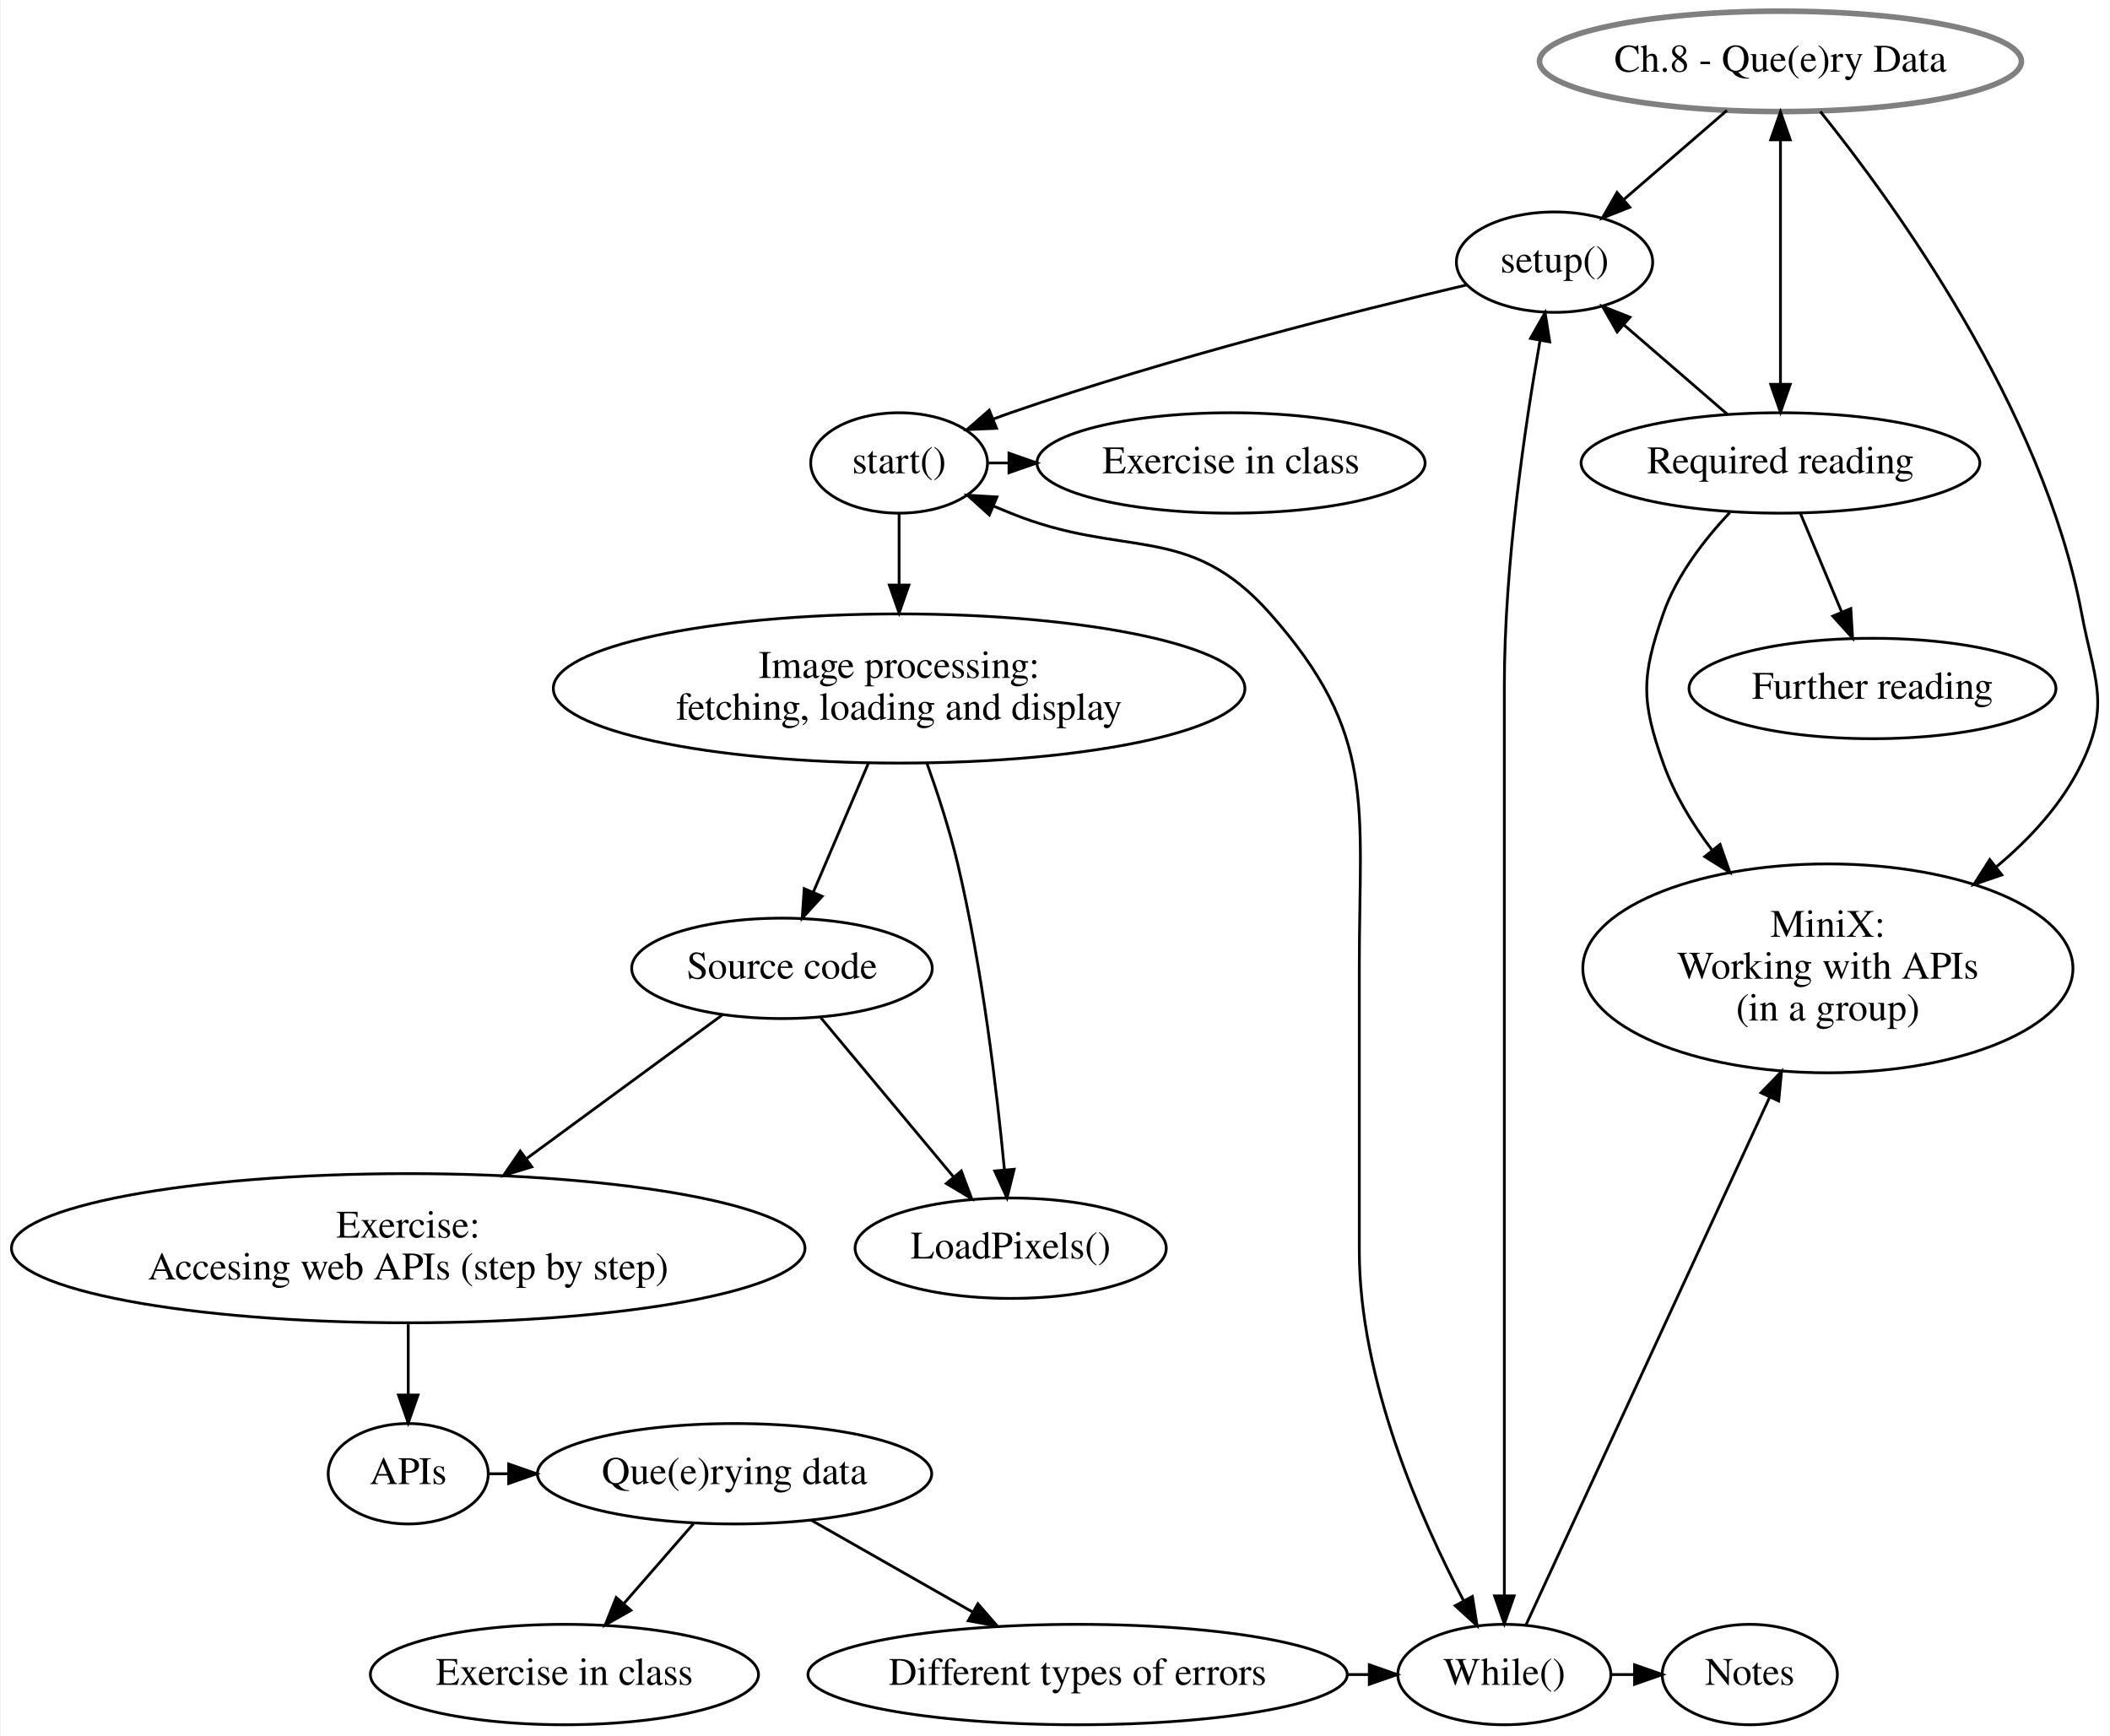
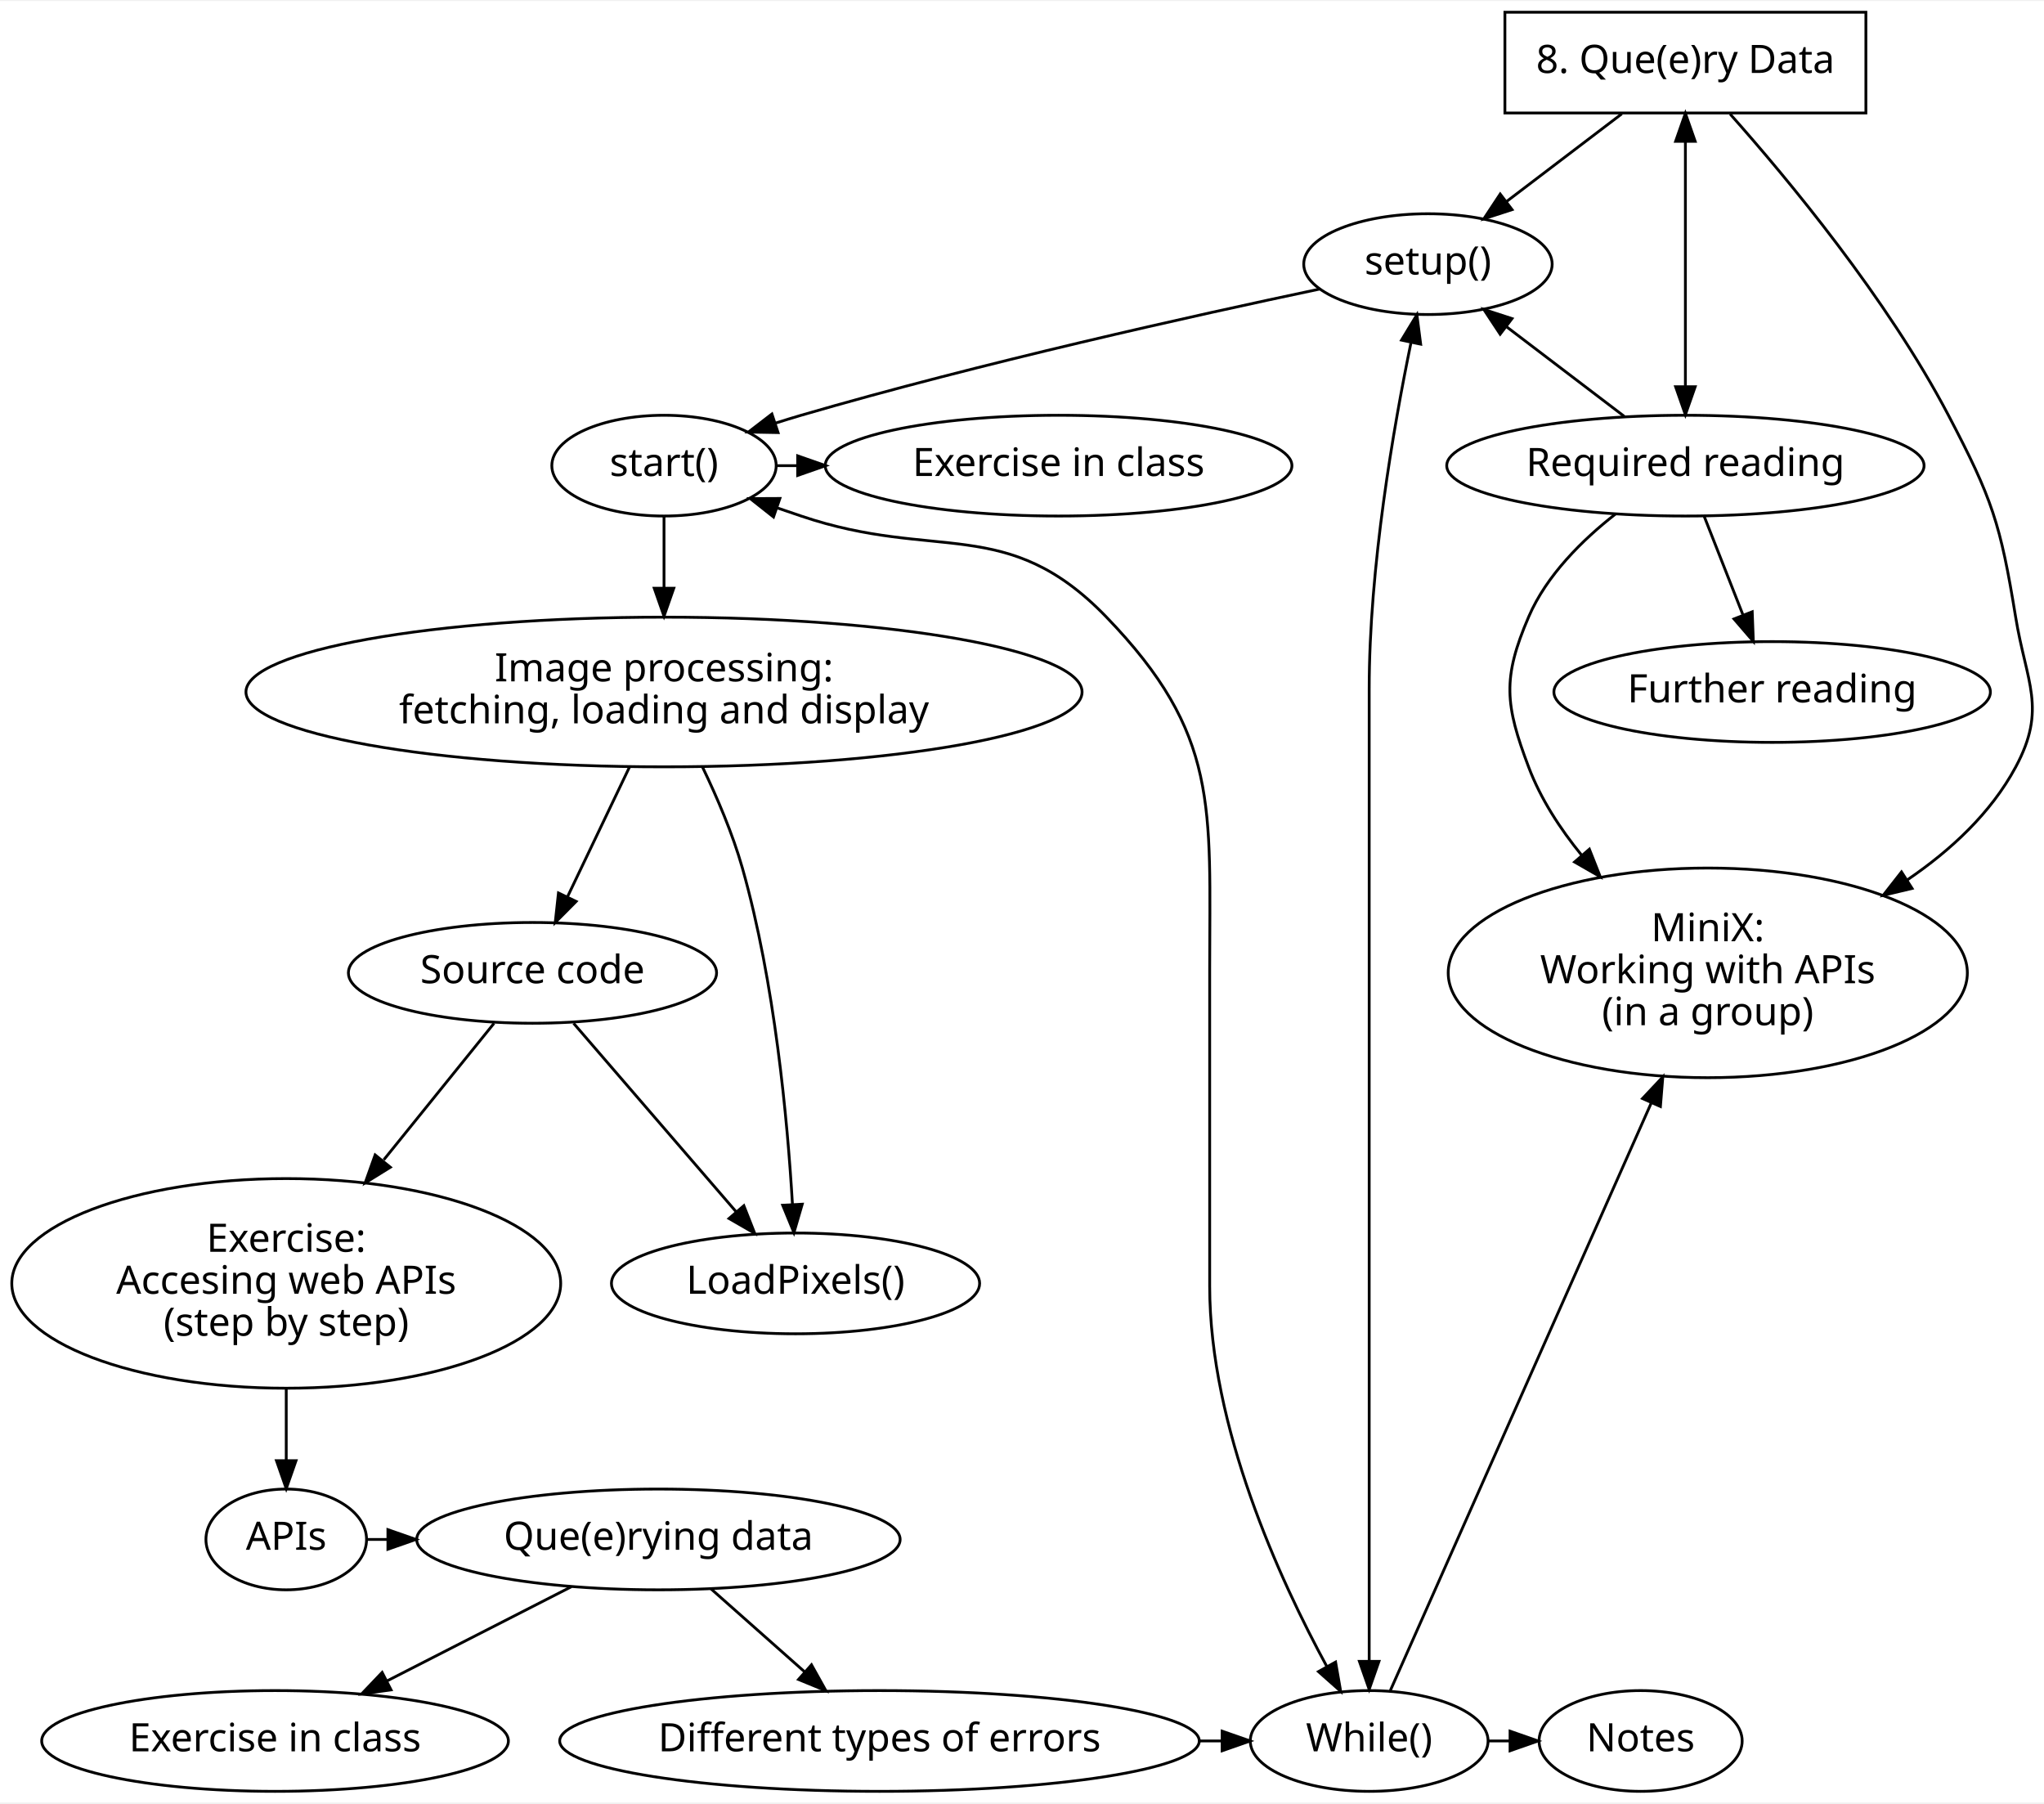
- <svg xmlns="http://www.w3.org/2000/svg" width="756pt" height="622pt" viewBox="0.00 0.00 756.04 622.43">
-   <g id="graph0" class="graph" transform="scale(1 1) rotate(0) translate(4 618.434)">
-     <polygon fill="white" stroke="none" points="-4,4 -4,-618.434 752.042,-618.434 752.042,4 -4,4" />
+ <svg xmlns="http://www.w3.org/2000/svg" width="730pt" height="644pt" viewBox="0.00 0.00 730.44 643.65">
+   <g id="graph0" class="graph" transform="scale(1 1) rotate(0) translate(4 639.65)">
+     <polygon fill="white" stroke="transparent" points="-4,4 -4,-639.65 726.44,-639.65 726.44,4 -4,4" />
    <g id="node1" class="node">
-       <ellipse fill="none" stroke="grey" stroke-width="2" cx="634.128" cy="-596.434" rx="86.385" ry="18" />
-       <text text-anchor="middle" x="634.128" y="-592.734" font-family="Times,serif" font-size="14.00">Ch.8 - Que(e)ry Data</text>
+       <polygon fill="none" stroke="black" points="662.79,-635.65 533.79,-635.65 533.79,-599.65 662.79,-599.65 662.79,-635.65" />
+       <text text-anchor="middle" x="598.29" y="-613.95" font-family="Hershey-Noailles-help-me" font-size="14.00">8. Que(e)ry Data</text>
    </g>
    <g id="node2" class="node">
-       <ellipse fill="none" stroke="black" cx="553.128" cy="-524.434" rx="35.194" ry="18" />
-       <text text-anchor="middle" x="553.128" y="-520.734" font-family="Times,serif" font-size="14.00">setup()</text>
+       <ellipse fill="none" stroke="black" cx="506.29" cy="-545.65" rx="44.39" ry="18" />
+       <text text-anchor="middle" x="506.29" y="-541.95" font-family="Hershey-Noailles-help-me" font-size="14.00">setup()</text>
    </g>
    <g id="edge1" class="edge">
-       <path fill="none" stroke="black" d="M614.933,-578.845C603.909,-569.318 589.943,-557.248 578.076,-546.993" />
-       <polygon fill="black" stroke="black" points="580.113,-544.128 570.259,-540.237 575.536,-549.424 580.113,-544.128" />
+       <path fill="none" stroke="black" d="M575.55,-599.34C563.15,-589.91 547.7,-578.15 534.53,-568.14" />
+       <polygon fill="black" stroke="black" points="536.35,-565.12 526.27,-561.85 532.11,-570.69 536.35,-565.12" />
    </g>
    <g id="node14" class="node">
-       <ellipse fill="none" stroke="black" cx="651.128" cy="-271.217" rx="87.863" ry="37.453" />
-       <text text-anchor="middle" x="651.128" y="-282.517" font-family="Times,serif" font-size="14.00">MiniX: </text>
-       <text text-anchor="middle" x="651.128" y="-267.517" font-family="Times,serif" font-size="14.00">Working with APIs</text>
-       <text text-anchor="middle" x="651.128" y="-252.517" font-family="Times,serif" font-size="14.00">(in a group)</text>
+       <ellipse fill="none" stroke="black" cx="606.29" cy="-292.43" rx="92.76" ry="37.45" />
+       <text text-anchor="middle" x="606.29" y="-303.73" font-family="Hershey-Noailles-help-me" font-size="14.00">MiniX: </text>
+       <text text-anchor="middle" x="606.29" y="-288.73" font-family="Hershey-Noailles-help-me" font-size="14.00">Working with APIs</text>
+       <text text-anchor="middle" x="606.29" y="-273.73" font-family="Hershey-Noailles-help-me" font-size="14.00">(in a group)</text>
    </g>
    <g id="edge6" class="edge">
-       <path fill="none" stroke="black" d="M648.414,-578.453C674.474,-546.048 728.32,-472.037 742.128,-398.434 746.532,-374.959 752.498,-366.209 742.128,-344.693 735.223,-330.366 723.955,-317.994 711.661,-307.732" />
-       <polygon fill="black" stroke="black" points="713.495,-304.721 703.47,-301.293 709.169,-310.225 713.495,-304.721" />
+       <path fill="none" stroke="black" d="M614.29,-599.26C634.8,-576.19 670.33,-533.48 692.29,-491.65 707.96,-461.78 710.88,-452.94 716.29,-419.65 720.11,-396.07 727.61,-386.93 716.29,-365.91 707.46,-349.51 693.12,-336.22 677.66,-325.7" />
+       <polygon fill="black" stroke="black" points="679.3,-322.6 668.99,-320.15 675.52,-328.49 679.3,-322.6" />
    </g>
    <g id="node15" class="node">
-       <ellipse fill="none" stroke="black" cx="634.128" cy="-452.434" rx="71.487" ry="18" />
-       <text text-anchor="middle" x="634.128" y="-448.734" font-family="Times,serif" font-size="14.00">Required reading</text>
+       <ellipse fill="none" stroke="black" cx="598.29" cy="-473.65" rx="85.29" ry="18" />
+       <text text-anchor="middle" x="598.29" y="-469.95" font-family="Hershey-Noailles-help-me" font-size="14.00">Required reading</text>
    </g>
    <g id="edge4" class="edge">
-       <path fill="none" stroke="black" d="M634.128,-568.113C634.128,-543.033 634.128,-506.061 634.128,-480.926" />
-       <polygon fill="black" stroke="black" points="630.629,-568.305 634.128,-578.305 637.629,-568.305 630.629,-568.305" />
-       <polygon fill="black" stroke="black" points="637.629,-480.623 634.128,-470.623 630.629,-480.623 637.629,-480.623" />
+       <path fill="none" stroke="black" d="M598.29,-589.33C598.29,-564.25 598.29,-527.27 598.29,-502.14" />
+       <polygon fill="black" stroke="black" points="594.79,-589.52 598.29,-599.52 601.79,-589.52 594.79,-589.52" />
+       <polygon fill="black" stroke="black" points="601.79,-501.84 598.29,-491.84 594.79,-501.84 601.79,-501.84" />
    </g>
    <g id="node3" class="node">
-       <ellipse fill="none" stroke="black" cx="318.128" cy="-452.434" rx="31.695" ry="18" />
-       <text text-anchor="middle" x="318.128" y="-448.734" font-family="Times,serif" font-size="14.00">start()</text>
+       <ellipse fill="none" stroke="black" cx="233.29" cy="-473.65" rx="40.09" ry="18" />
+       <text text-anchor="middle" x="233.29" y="-469.95" font-family="Hershey-Noailles-help-me" font-size="14.00">start()</text>
    </g>
    <g id="edge2" class="edge">
-       <path fill="none" stroke="black" d="M521.658,-516.282C482.775,-507.127 414.811,-490.079 358.128,-470.434 356.043,-469.711 353.912,-468.931 351.773,-468.117" />
-       <polygon fill="black" stroke="black" points="353.045,-464.857 342.461,-464.399 350.449,-471.358 353.045,-464.857" />
+       <path fill="none" stroke="black" d="M467.53,-536.73C422.62,-527.27 346.56,-510.35 282.29,-491.65 279.31,-490.78 276.26,-489.84 273.19,-488.86" />
+       <polygon fill="black" stroke="black" points="274.05,-485.46 263.45,-485.65 271.85,-492.11 274.05,-485.46" />
    </g>
    <g id="node13" class="node">
-       <ellipse fill="none" stroke="black" cx="535.128" cy="-18" rx="38.194" ry="18" />
-       <text text-anchor="middle" x="535.128" y="-14.3" font-family="Times,serif" font-size="14.00">While()</text>
+       <ellipse fill="none" stroke="black" cx="485.29" cy="-18" rx="42.49" ry="18" />
+       <text text-anchor="middle" x="485.29" y="-14.3" font-family="Hershey-Noailles-help-me" font-size="14.00">While()</text>
    </g>
    <g id="edge5" class="edge">
-       <path fill="none" stroke="black" d="M547.899,-496.166C542.585,-466.039 535.128,-416.026 535.128,-372.563 535.128,-372.563 535.128,-372.563 535.128,-169.87 535.128,-126.713 535.128,-76.613 535.128,-46.384" />
-       <polygon fill="black" stroke="black" points="544.512,-497.103 549.743,-506.317 551.4,-495.853 544.512,-497.103" />
-       <polygon fill="black" stroke="black" points="538.629,-46.196 535.128,-36.196 531.629,-46.196 538.629,-46.196" />
+       <path fill="none" stroke="black" d="M500.19,-517.42C493.99,-487.33 485.29,-437.35 485.29,-393.78 485.29,-393.78 485.29,-393.78 485.29,-180.48 485.29,-133.58 485.29,-79.03 485.29,-46.84" />
+       <polygon fill="black" stroke="black" points="496.84,-518.5 502.34,-527.56 503.69,-517.05 496.84,-518.5" />
+       <polygon fill="black" stroke="black" points="488.79,-46.44 485.29,-36.44 481.79,-46.44 488.79,-46.44" />
    </g>
    <g id="node4" class="node">
-       <ellipse fill="none" stroke="black" cx="437.128" cy="-452.434" rx="69.588" ry="18" />
-       <text text-anchor="middle" x="437.128" y="-448.734" font-family="Times,serif" font-size="14.00">Exercise in class</text>
+       <ellipse fill="none" stroke="black" cx="374.29" cy="-473.65" rx="83.39" ry="18" />
+       <text text-anchor="middle" x="374.29" y="-469.95" font-family="Hershey-Noailles-help-me" font-size="14.00">Exercise in class</text>
    </g>
    <g id="edge3" class="edge">
-       <path fill="none" stroke="black" d="M350.203,-452.434C352.638,-452.434 355.073,-452.434 357.508,-452.434" />
-       <polygon fill="black" stroke="black" points="357.52,-455.934 367.52,-452.434 357.52,-448.934 357.52,-455.934" />
+       <path fill="none" stroke="black" d="M273.77,-473.65C276.11,-473.65 278.45,-473.65 280.79,-473.65" />
+       <polygon fill="black" stroke="black" points="281.05,-477.15 291.05,-473.65 281.05,-470.15 281.05,-477.15" />
    </g>
    <g id="node5" class="node">
-       <ellipse fill="none" stroke="black" cx="318.128" cy="-371.563" rx="123.988" ry="26.741" />
-       <text text-anchor="middle" x="318.128" y="-375.363" font-family="Times,serif" font-size="14.00">Image processing: </text>
-       <text text-anchor="middle" x="318.128" y="-360.363" font-family="Times,serif" font-size="14.00">fetching, loading and display</text>
+       <ellipse fill="none" stroke="black" cx="233.29" cy="-392.78" rx="149.4" ry="26.74" />
+       <text text-anchor="middle" x="233.29" y="-396.58" font-family="Hershey-Noailles-help-me" font-size="14.00">Image processing: </text>
+       <text text-anchor="middle" x="233.29" y="-381.58" font-family="Hershey-Noailles-help-me" font-size="14.00">fetching, loading and display</text>
    </g>
    <g id="edge9" class="edge">
-       <path fill="none" stroke="black" d="M318.128,-434.32C318.128,-426.83 318.128,-417.739 318.128,-408.861" />
-       <polygon fill="black" stroke="black" points="321.629,-408.646 318.128,-398.646 314.629,-408.646 321.629,-408.646" />
+       <path fill="none" stroke="black" d="M233.29,-455.53C233.29,-448.04 233.29,-438.95 233.29,-430.07" />
+       <polygon fill="black" stroke="black" points="236.79,-429.86 233.29,-419.86 229.79,-429.86 236.79,-429.86" />
    </g>
    <g id="edge19" class="edge">
-       <path fill="none" stroke="black" d="M351.868,-437.002C353.984,-436.126 356.083,-435.264 358.128,-434.434 399.196,-417.763 421.741,-431.612 451.128,-398.434 489.5,-355.112 483.128,-330.088 483.128,-272.217 483.128,-272.217 483.128,-272.217 483.128,-169.87 483.128,-123.822 505.049,-73.97 520.425,-44.666" />
-       <polygon fill="black" stroke="black" points="350.486,-433.787 342.614,-440.878 353.19,-440.243 350.486,-433.787" />
-       <polygon fill="black" stroke="black" points="523.675,-46.012 525.348,-35.55 517.516,-42.686 523.675,-46.012" />
+       <path fill="none" stroke="black" d="M273.82,-458.53C276.69,-457.55 279.53,-456.58 282.29,-455.65 330.61,-439.29 355.83,-456.33 391.29,-419.65 431.92,-377.62 428.29,-351.89 428.29,-293.43 428.29,-293.43 428.29,-293.43 428.29,-180.48 428.29,-130.09 453.27,-75.65 470.15,-44.61" />
+       <polygon fill="black" stroke="black" points="272.42,-455.31 264.11,-461.88 274.7,-461.93 272.42,-455.31" />
+       <polygon fill="black" stroke="black" points="473.28,-46.19 475.1,-35.75 467.17,-42.78 473.28,-46.19" />
    </g>
    <g id="node6" class="node">
-       <ellipse fill="none" stroke="black" cx="276.128" cy="-271.217" rx="53.891" ry="18" />
-       <text text-anchor="middle" x="276.128" y="-267.517" font-family="Times,serif" font-size="14.00">Source code</text>
+       <ellipse fill="none" stroke="black" cx="186.29" cy="-292.43" rx="65.79" ry="18" />
+       <text text-anchor="middle" x="186.29" y="-288.73" font-family="Hershey-Noailles-help-me" font-size="14.00">Source code</text>
    </g>
    <g id="edge10" class="edge">
-       <path fill="none" stroke="black" d="M307.093,-344.724C301.011,-330.482 293.477,-312.841 287.364,-298.525" />
-       <polygon fill="black" stroke="black" points="290.54,-297.05 283.393,-289.228 284.102,-299.799 290.54,-297.05" />
+       <path fill="none" stroke="black" d="M220.94,-365.94C214.13,-351.7 205.7,-334.05 198.86,-319.74" />
+       <polygon fill="black" stroke="black" points="201.89,-317.95 194.42,-310.44 195.57,-320.97 201.89,-317.95" />
    </g>
    <g id="node11" class="node">
-       <ellipse fill="none" stroke="black" cx="358.128" cy="-170.87" rx="55.79" ry="18" />
-       <text text-anchor="middle" x="358.128" y="-167.17" font-family="Times,serif" font-size="14.00">LoadPixels()</text>
+       <ellipse fill="none" stroke="black" cx="280.29" cy="-181.48" rx="65.79" ry="18" />
+       <text text-anchor="middle" x="280.29" y="-177.78" font-family="Hershey-Noailles-help-me" font-size="14.00">LoadPixels()</text>
    </g>
    <g id="edge12" class="edge">
-       <path fill="none" stroke="black" d="M328.13,-344.692C332.048,-333.727 336.278,-320.725 339.128,-308.693 348.011,-271.199 353.228,-226.873 355.882,-199.06" />
-       <polygon fill="black" stroke="black" points="359.384,-199.188 356.806,-188.912 352.413,-198.553 359.384,-199.188" />
+       <path fill="none" stroke="black" d="M247.06,-365.93C252.28,-355.08 257.81,-342.16 261.29,-329.91 272.9,-289 277.43,-239.68 279.19,-209.72" />
+       <polygon fill="black" stroke="black" points="282.69,-209.78 279.72,-199.61 275.7,-209.41 282.69,-209.78" />
    </g>
    <g id="node7" class="node">
-       <ellipse fill="none" stroke="black" cx="142.128" cy="-170.87" rx="142.257" ry="26.741" />
-       <text text-anchor="middle" x="142.128" y="-174.67" font-family="Times,serif" font-size="14.00">Exercise: </text>
-       <text text-anchor="middle" x="142.128" y="-159.67" font-family="Times,serif" font-size="14.00">Accesing web APIs (step by step)</text>
+       <ellipse fill="none" stroke="black" cx="98.29" cy="-181.48" rx="98.08" ry="37.45" />
+       <text text-anchor="middle" x="98.29" y="-192.78" font-family="Hershey-Noailles-help-me" font-size="14.00">Exercise:</text>
+       <text text-anchor="middle" x="98.29" y="-177.78" font-family="Hershey-Noailles-help-me" font-size="14.00">Accesing web APIs</text>
+       <text text-anchor="middle" x="98.29" y="-162.78" font-family="Hershey-Noailles-help-me" font-size="14.00">(step by step)</text>
    </g>
    <g id="edge13" class="edge">
-       <path fill="none" stroke="black" d="M254.896,-254.633C236.016,-240.777 207.848,-220.104 184.388,-202.886" />
-       <polygon fill="black" stroke="black" points="186.442,-200.052 176.309,-196.956 182.3,-205.695 186.442,-200.052" />
+       <path fill="none" stroke="black" d="M172.54,-274.41C161.99,-261.34 146.94,-242.71 133.14,-225.63" />
+       <polygon fill="black" stroke="black" points="135.5,-222.98 126.49,-217.4 130.06,-227.38 135.5,-222.98" />
    </g>
    <g id="edge11" class="edge">
-       <path fill="none" stroke="black" d="M290.039,-253.534C303.115,-237.851 322.845,-214.187 337.706,-196.364" />
-       <polygon fill="black" stroke="black" points="340.434,-198.557 344.15,-188.635 335.058,-194.074 340.434,-198.557" />
+       <path fill="none" stroke="black" d="M200.98,-274.41C216.57,-256.34 241.35,-227.61 259.06,-207.08" />
+       <polygon fill="black" stroke="black" points="261.82,-209.24 265.7,-199.38 256.52,-204.67 261.82,-209.24" />
    </g>
    <g id="node8" class="node">
-       <ellipse fill="none" stroke="black" cx="142.128" cy="-90" rx="28.695" ry="18" />
-       <text text-anchor="middle" x="142.128" y="-86.3" font-family="Times,serif" font-size="14.00">APIs</text>
+       <ellipse fill="none" stroke="black" cx="98.29" cy="-90" rx="28.7" ry="18" />
+       <text text-anchor="middle" x="98.29" y="-86.3" font-family="Hershey-Noailles-help-me" font-size="14.00">APIs</text>
    </g>
    <g id="edge14" class="edge">
-       <path fill="none" stroke="black" d="M142.128,-143.607C142.128,-135.506 142.128,-126.568 142.128,-118.392" />
-       <polygon fill="black" stroke="black" points="145.629,-118.22 142.128,-108.22 138.629,-118.22 145.629,-118.22" />
+       <path fill="none" stroke="black" d="M98.29,-143.82C98.29,-135.33 98.29,-126.43 98.29,-118.42" />
+       <polygon fill="black" stroke="black" points="101.79,-118.15 98.29,-108.15 94.79,-118.15 101.79,-118.15" />
    </g>
    <g id="node9" class="node">
-       <ellipse fill="none" stroke="black" cx="259.128" cy="-90" rx="70.688" ry="18" />
-       <text text-anchor="middle" x="259.128" y="-86.3" font-family="Times,serif" font-size="14.00">Que(e)rying data</text>
+       <ellipse fill="none" stroke="black" cx="231.29" cy="-90" rx="86.38" ry="18" />
+       <text text-anchor="middle" x="231.29" y="-86.3" font-family="Hershey-Noailles-help-me" font-size="14.00">Que(e)rying data</text>
    </g>
    <g id="edge15" class="edge">
-       <path fill="none" stroke="black" d="M170.921,-90C173.254,-90 175.587,-90 177.92,-90" />
-       <polygon fill="black" stroke="black" points="178.149,-93.5 188.149,-90 178.149,-86.5 178.149,-93.5" />
+       <path fill="none" stroke="black" d="M127.12,-90C129.58,-90 132.04,-90 134.5,-90" />
+       <polygon fill="black" stroke="black" points="134.62,-93.5 144.62,-90 134.62,-86.5 134.62,-93.5" />
    </g>
    <g id="node10" class="node">
-       <ellipse fill="none" stroke="black" cx="198.128" cy="-18" rx="69.588" ry="18" />
-       <text text-anchor="middle" x="198.128" y="-14.3" font-family="Times,serif" font-size="14.00">Exercise in class</text>
+       <ellipse fill="none" stroke="black" cx="94.29" cy="-18" rx="83.39" ry="18" />
+       <text text-anchor="middle" x="94.29" y="-14.3" font-family="Hershey-Noailles-help-me" font-size="14.00">Exercise in class</text>
    </g>
    <g id="edge16" class="edge">
-       <path fill="none" stroke="black" d="M244.362,-72.055C236.869,-63.457 227.632,-52.857 219.389,-43.397" />
-       <polygon fill="black" stroke="black" points="221.967,-41.029 212.759,-35.789 216.69,-45.628 221.967,-41.029" />
+       <path fill="none" stroke="black" d="M200.2,-73.12C180.67,-63.14 155.29,-50.17 134.26,-39.43" />
+       <polygon fill="black" stroke="black" points="135.75,-36.25 125.25,-34.82 132.56,-42.49 135.75,-36.25" />
    </g>
    <g id="node12" class="node">
-       <ellipse fill="none" stroke="black" cx="382.128" cy="-18" rx="96.683" ry="18" />
-       <text text-anchor="middle" x="382.128" y="-14.3" font-family="Times,serif" font-size="14.00">Different types of errors</text>
+       <ellipse fill="none" stroke="black" cx="310.29" cy="-18" rx="114.28" ry="18" />
+       <text text-anchor="middle" x="310.29" y="-14.3" font-family="Hershey-Noailles-help-me" font-size="14.00">Different types of errors</text>
    </g>
    <g id="edge17" class="edge">
-       <path fill="none" stroke="black" d="M286.732,-73.291C303.775,-63.591 325.869,-51.017 344.502,-40.413" />
-       <polygon fill="black" stroke="black" points="346.374,-43.375 353.334,-35.387 342.912,-37.291 346.374,-43.375" />
+       <path fill="none" stroke="black" d="M250.01,-72.41C260,-63.56 272.46,-52.52 283.46,-42.77" />
+       <polygon fill="black" stroke="black" points="285.99,-45.21 291.15,-35.96 281.35,-39.97 285.99,-45.21" />
    </g>
    <g id="edge18" class="edge">
-       <path fill="none" stroke="black" d="M479.248,-18C481.703,-18 484.159,-18 486.615,-18" />
-       <polygon fill="black" stroke="black" points="486.71,-21.5 496.71,-18 486.71,-14.5 486.71,-21.5" />
+       <path fill="none" stroke="black" d="M424.79,-18C427.41,-18 430.03,-18 432.65,-18" />
+       <polygon fill="black" stroke="black" points="432.75,-21.5 442.75,-18 432.75,-14.5 432.75,-21.5" />
    </g>
    <g id="edge21" class="edge">
-       <path fill="none" stroke="black" d="M542.873,-35.772C560.505,-73.958 604.136,-168.446 630.307,-225.125" />
-       <polygon fill="black" stroke="black" points="627.139,-226.612 634.508,-234.224 633.494,-223.677 627.139,-226.612" />
+       <path fill="none" stroke="black" d="M492.84,-36.01C511.2,-77.34 558.64,-184.15 586.01,-245.77" />
+       <polygon fill="black" stroke="black" points="582.96,-247.53 590.22,-255.25 589.36,-244.69 582.96,-247.53" />
    </g>
    <g id="node17" class="node">
-       <ellipse fill="none" stroke="black" cx="623.128" cy="-18" rx="31.396" ry="18" />
-       <text text-anchor="middle" x="623.128" y="-14.3" font-family="Times,serif" font-size="14.00">Notes</text>
+       <ellipse fill="none" stroke="black" cx="582.29" cy="-18" rx="36.29" ry="18" />
+       <text text-anchor="middle" x="582.29" y="-14.3" font-family="Hershey-Noailles-help-me" font-size="14.00">Notes</text>
    </g>
    <g id="edge20" class="edge">
-       <path fill="none" stroke="black" d="M573.628,-18C576.279,-18 578.93,-18 581.58,-18" />
-       <polygon fill="black" stroke="black" points="581.804,-21.5 591.804,-18 581.804,-14.5 581.804,-21.5" />
+       <path fill="none" stroke="black" d="M527.73,-18C530.34,-18 532.95,-18 535.56,-18" />
+       <polygon fill="black" stroke="black" points="535.63,-21.5 545.63,-18 535.63,-14.5 535.63,-21.5" />
    </g>
    <g id="edge8" class="edge">
-       <path fill="none" stroke="black" d="M614.99,-469.973C603.975,-479.492 590.007,-491.564 578.131,-501.826" />
-       <polygon fill="black" stroke="black" points="575.584,-499.402 570.306,-508.588 580.161,-504.698 575.584,-499.402" />
+       <path fill="none" stroke="black" d="M576.43,-491.27C563.82,-500.87 547.83,-513.04 534.3,-523.33" />
+       <polygon fill="black" stroke="black" points="532.09,-520.62 526.25,-529.46 536.33,-526.19 532.09,-520.62" />
    </g>
    <g id="edge7" class="edge">
-       <path fill="none" stroke="black" d="M615.963,-434.658C606.919,-425.046 596.916,-412.182 592.128,-398.434 584.275,-375.877 584.127,-367.198 592.128,-344.693 596.038,-333.697 602.409,-323.159 609.549,-313.689" />
-       <polygon fill="black" stroke="black" points="612.461,-315.651 615.979,-305.657 606.997,-311.276 612.461,-315.651" />
+       <path fill="none" stroke="black" d="M573.34,-456.39C561.55,-447.18 548.69,-434.52 542.29,-419.65 532.84,-397.71 533.84,-388.25 542.29,-365.91 546.56,-354.62 553.47,-343.96 561.22,-334.46" />
+       <polygon fill="black" stroke="black" points="563.98,-336.62 567.87,-326.77 558.68,-332.04 563.98,-336.62" />
    </g>
    <g id="node16" class="node">
-       <ellipse fill="none" stroke="black" cx="667.128" cy="-371.563" rx="65.789" ry="18" />
-       <text text-anchor="middle" x="667.128" y="-367.863" font-family="Times,serif" font-size="14.00">Further reading</text>
+       <ellipse fill="none" stroke="black" cx="629.29" cy="-392.78" rx="77.99" ry="18" />
+       <text text-anchor="middle" x="629.29" y="-389.08" font-family="Hershey-Noailles-help-me" font-size="14.00">Further reading</text>
    </g>
    <g id="edge22" class="edge">
-       <path fill="none" stroke="black" d="M641.289,-434.32C645.613,-423.985 651.214,-410.599 656.095,-398.934" />
-       <polygon fill="black" stroke="black" points="659.351,-400.22 659.982,-389.644 652.893,-397.518 659.351,-400.22" />
+       <path fill="none" stroke="black" d="M605.01,-455.53C609.04,-445.3 614.23,-432.08 618.79,-420.5" />
+       <polygon fill="black" stroke="black" points="622.17,-421.44 622.57,-410.86 615.66,-418.88 622.17,-421.44" />
    </g>
  </g>
</svg>
